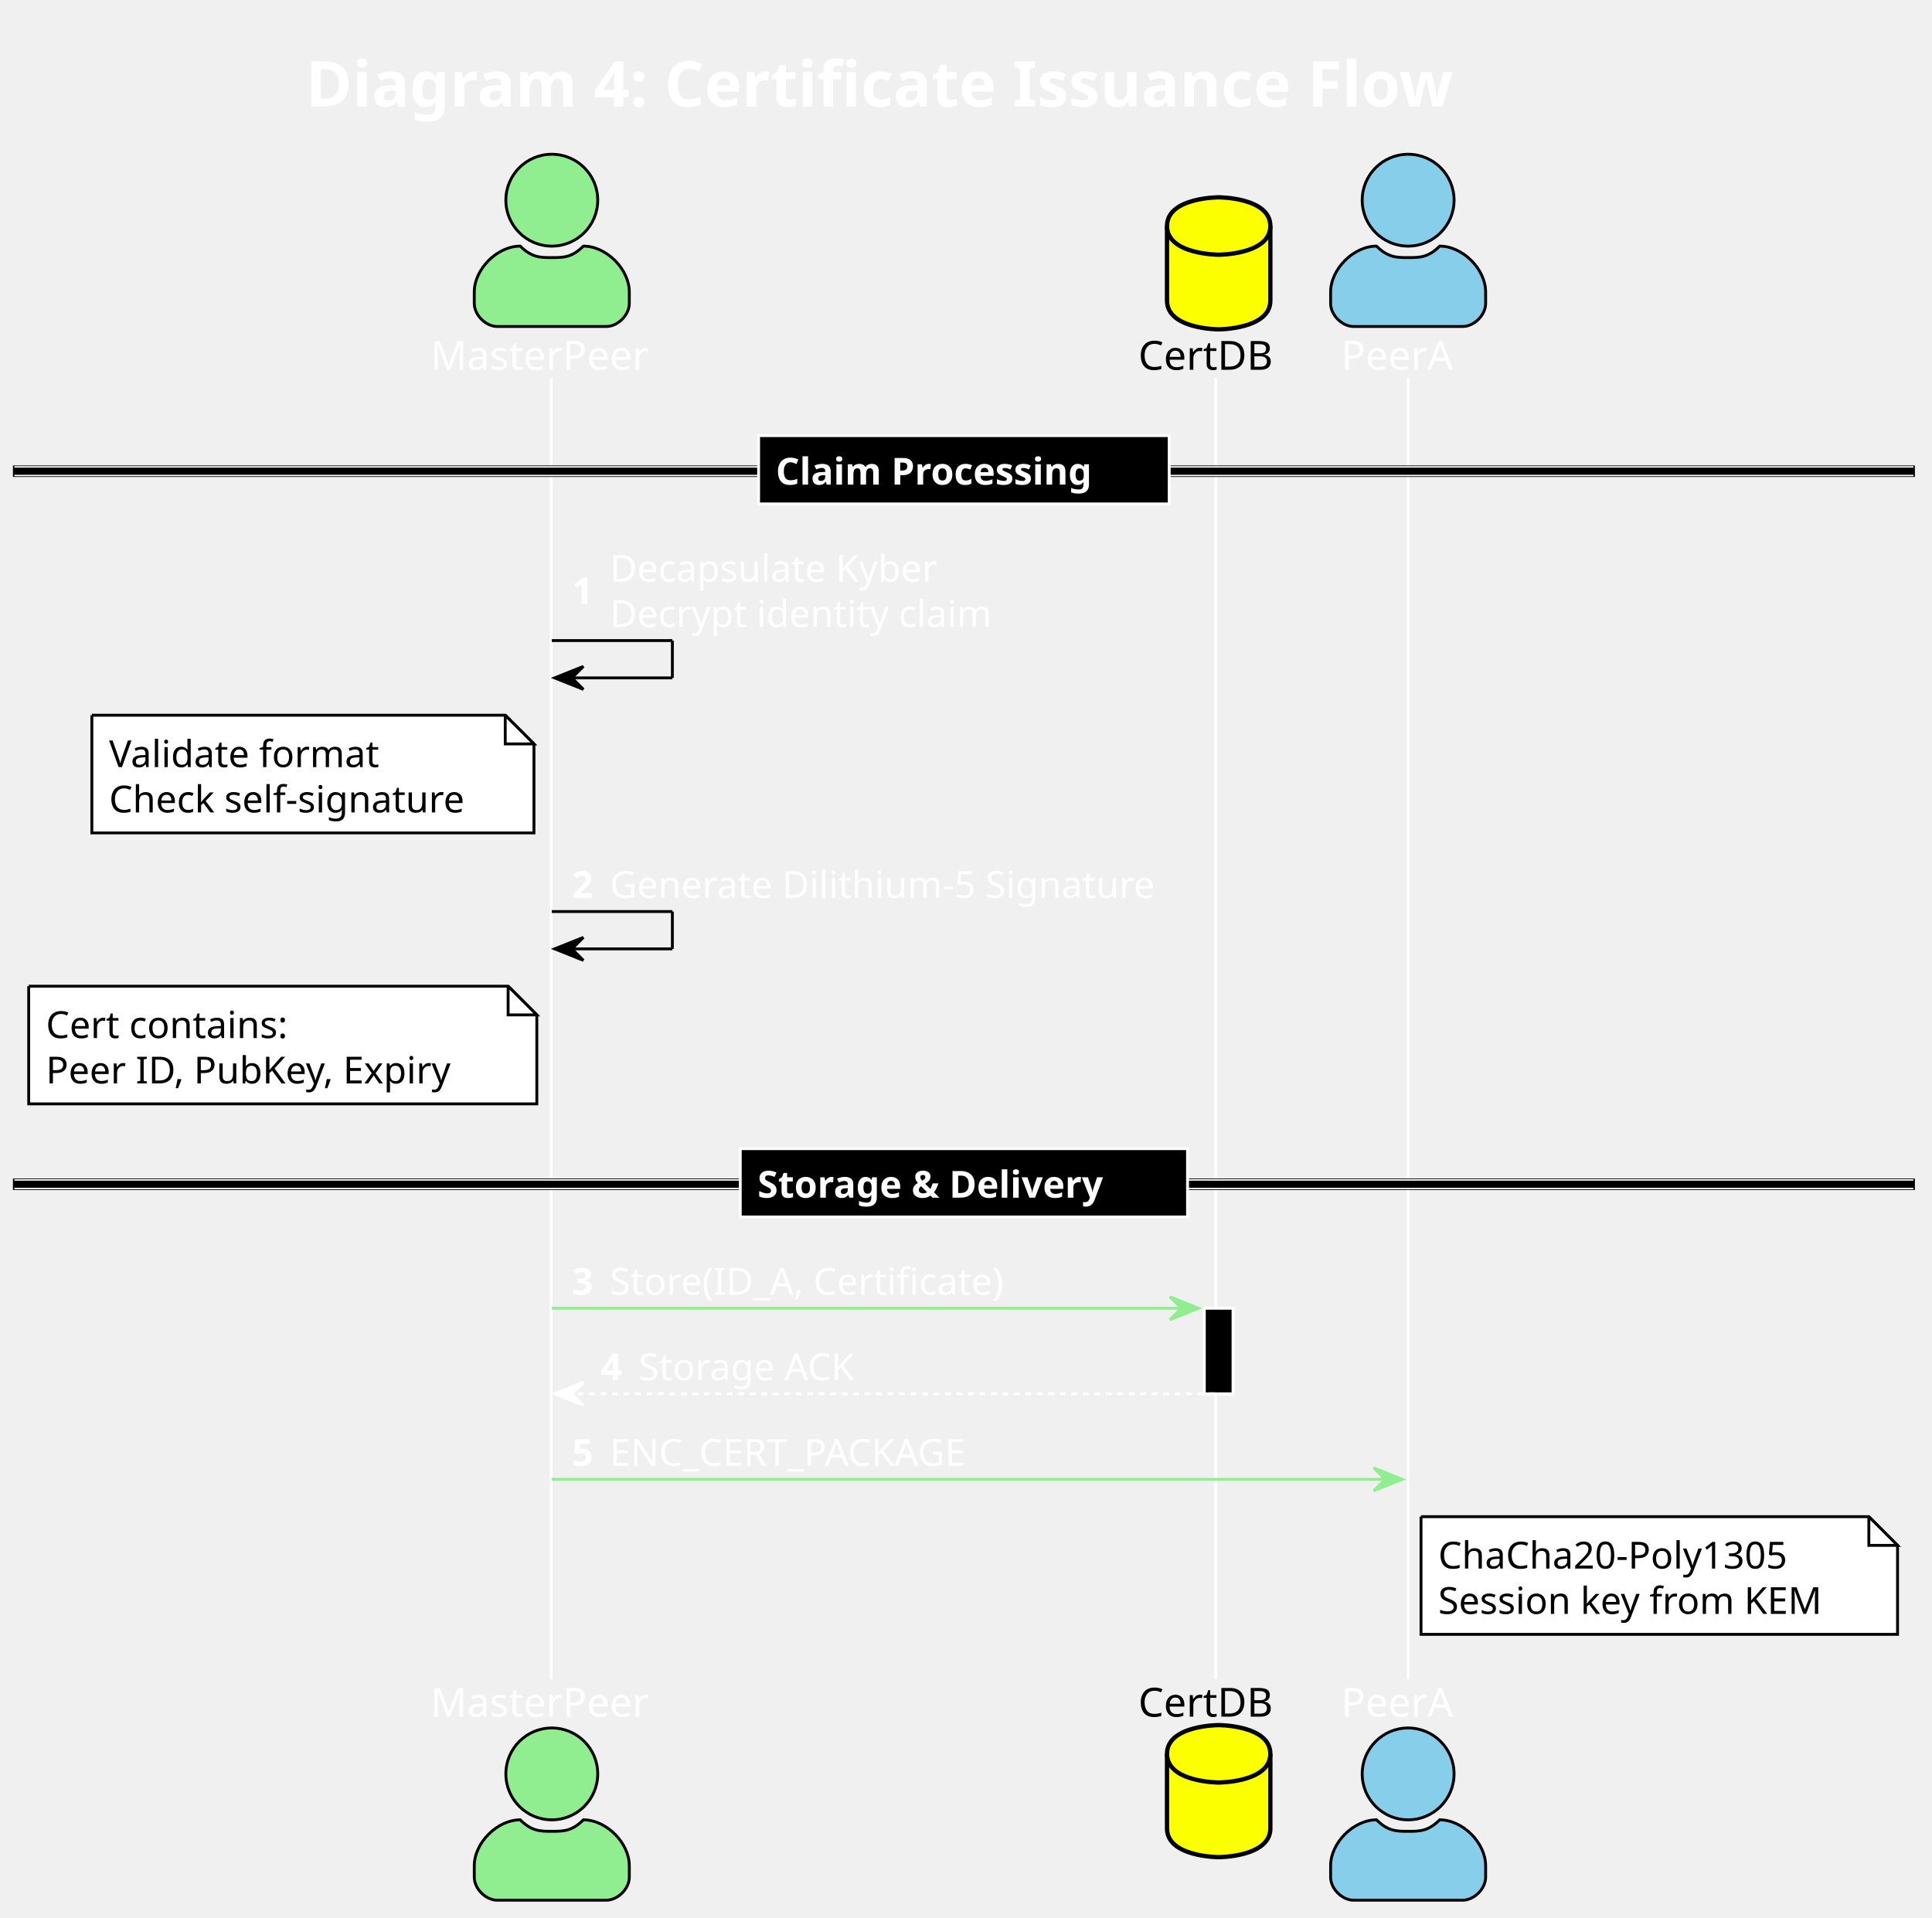
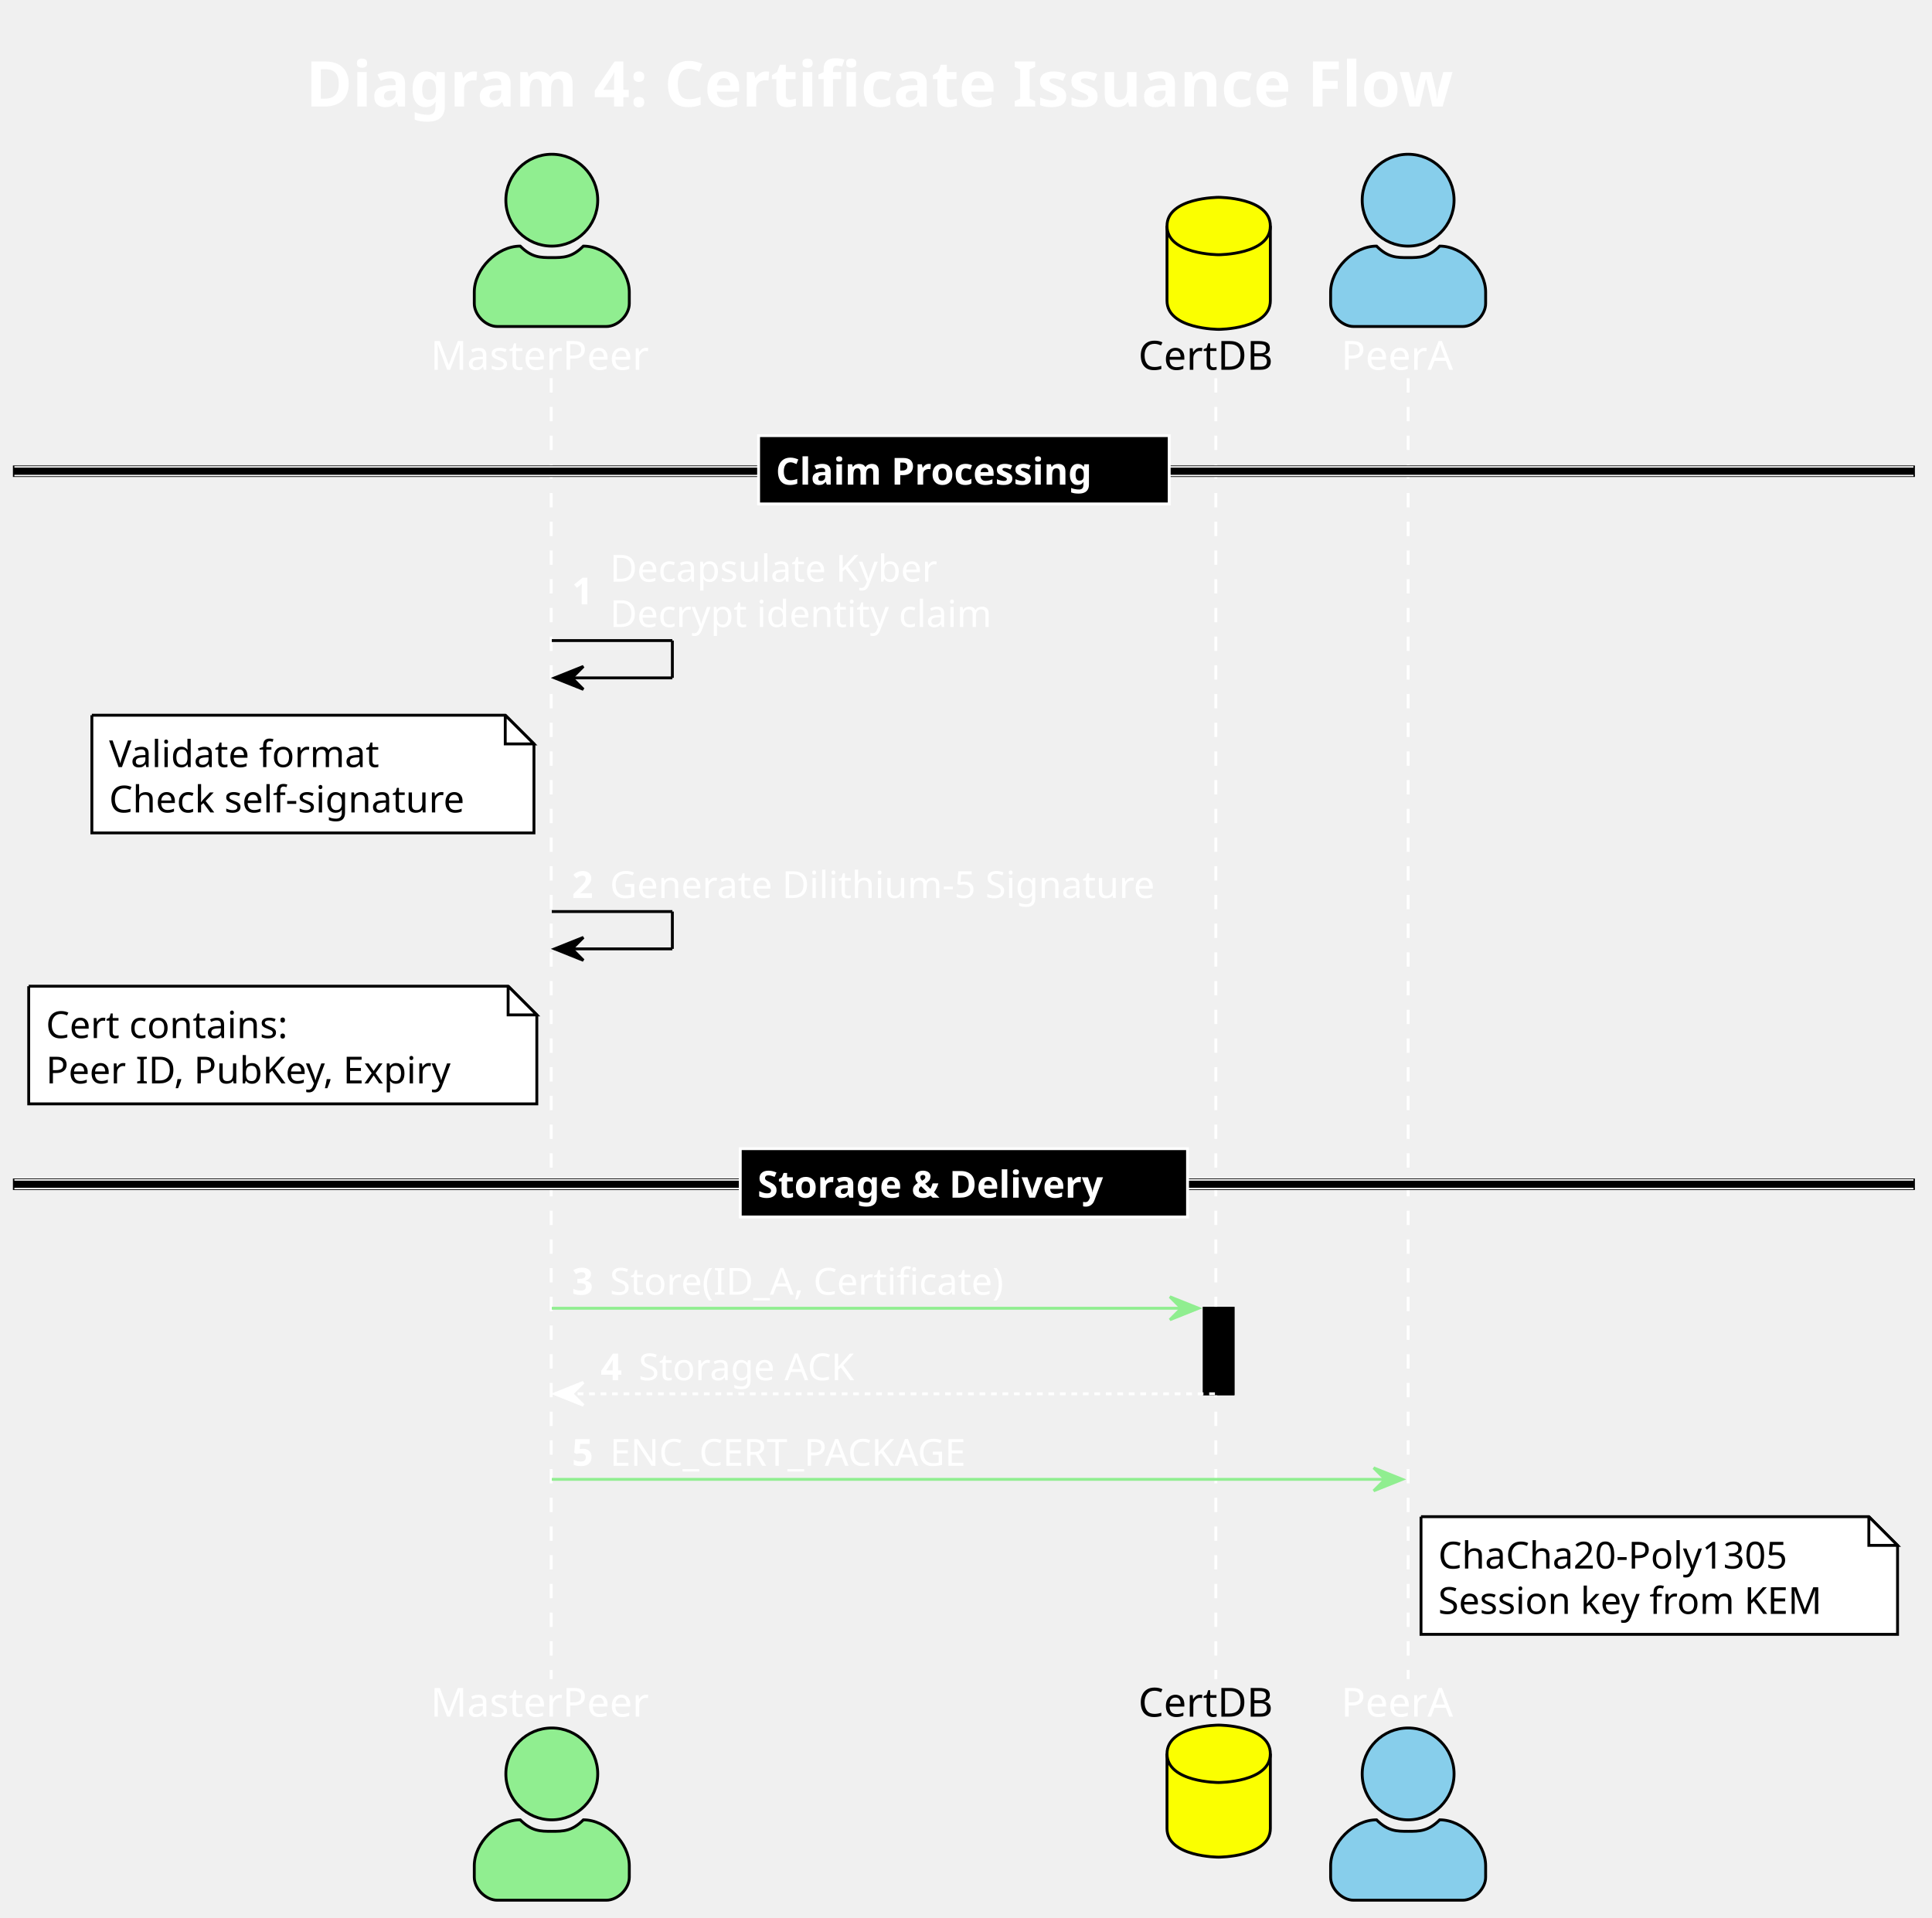
<svg xmlns="http://www.w3.org/2000/svg" contentStyleType="text/css" data-diagram-type="SEQUENCE" height="668px" preserveAspectRatio="none" style="width:673px;height:668px;background:#000000;" version="1.1" viewBox="0 0 673 668" width="673px" zoomAndPan="magnify">
  <defs />
  <g>
    <text fill="#FFFFFF" font-family="Verdana" font-size="22" font-weight="bold" lengthAdjust="spacing" textLength="457.617" x="106.461" y="37.118">Diagram 4: Certificate Issuance Flow</text>
    <g>
-       <rect fill="#000000" height="29.799" style="stroke:#FFFFFF;stroke-width:1;" width="10" x="419.518" y="455.745" />
+       <rect fill="#000000" height="29.799" style="stroke:#000000;stroke-width:1;" width="10" x="419.518" y="455.745" />
    </g>
    <g>
      <rect fill="#000000" fill-opacity="0" height="453.19" width="8" x="188.214" y="131.752" />
-       <line style="stroke:#FFFFFF;stroke-width:1;" x1="192" x2="192" y1="131.752" y2="584.942" />
+       <line style="stroke:#FFFFFF;stroke-width:1;stroke-dasharray:5,5;" x1="192" x2="192" y1="131.752" y2="584.942" />
    </g>
    <g>
      <rect fill="#000000" fill-opacity="0" height="453.19" width="8" x="420.518" y="131.752" />
-       <line style="stroke:#FFFFFF;stroke-width:1;" x1="423.522" x2="423.522" y1="131.752" y2="584.942" />
+       <line style="stroke:#FFFFFF;stroke-width:1;stroke-dasharray:5,5;" x1="423.522" x2="423.522" y1="131.752" y2="584.942" />
    </g>
    <g>
      <rect fill="#000000" fill-opacity="0" height="453.19" width="8" x="486.513" y="131.752" />
-       <line style="stroke:#FFFFFF;stroke-width:1;" x1="490.513" x2="490.513" y1="131.752" y2="584.942" />
+       <line style="stroke:#FFFFFF;stroke-width:1;stroke-dasharray:5,5;" x1="490.513" x2="490.513" y1="131.752" y2="584.942" />
    </g>
    <g class="participant participant-head" data-participant="MP">
      <text fill="#FFFFFF" font-family="Verdana" font-size="14" lengthAdjust="spacing" textLength="78.429" x="150" y="128.812">MasterPeer</text>
      <ellipse cx="192.214" cy="69.737" fill="#90EE90" rx="16" ry="16" style="stroke:#000000;stroke-width:1;" />
      <path d="M192.214,89.737 C196.214,89.737 199.214,89.737 203.214,85.737 C211.214,85.737 219.214,93.737 219.214,101.737 L219.214,105.737 C219.214,109.737 215.214,113.737 211.214,113.737 L173.214,113.737 C169.214,113.737 165.214,109.737 165.214,105.737 L165.214,101.737 C165.214,93.737 173.214,85.737 181.214,85.737 C185.214,89.737 188.214,89.737 192.214,89.737" fill="#90EE90" style="stroke:#000000;stroke-width:1;" />
    </g>
    <g class="participant participant-tail" data-participant="MP">
      <text fill="#FFFFFF" font-family="Verdana" font-size="14" lengthAdjust="spacing" textLength="78.429" x="150" y="598.018">MasterPeer</text>
      <ellipse cx="192.214" cy="617.957" fill="#90EE90" rx="16" ry="16" style="stroke:#000000;stroke-width:1;" />
      <path d="M192.214,637.957 C196.214,637.957 199.214,637.957 203.214,633.957 C211.214,633.957 219.214,641.957 219.214,649.957 L219.214,653.957 C219.214,657.957 215.214,661.957 211.214,661.957 L173.214,661.957 C169.214,661.957 165.214,657.957 165.214,653.957 L165.214,649.957 C165.214,641.957 173.214,633.957 181.214,633.957 C185.214,637.957 188.214,637.957 192.214,637.957" fill="#90EE90" style="stroke:#000000;stroke-width:1;" />
    </g>
    <g class="participant participant-head" data-participant="DB">
      <text fill="#000000" font-family="Verdana" font-size="14" lengthAdjust="spacing" textLength="49.991" x="396.522" y="128.812">CertDB</text>
-       <path d="M406.518,78.737 C406.518,68.737 424.518,68.737 424.518,68.737 C424.518,68.737 442.518,68.737 442.518,78.737 L442.518,104.737 C442.518,114.737 424.518,114.737 424.518,114.737 C424.518,114.737 406.518,114.737 406.518,104.737 L406.518,78.737" fill="#FBFF00" style="stroke:#000000;stroke-width:1.5;" />
-       <path d="M406.518,78.737 C406.518,88.737 424.518,88.737 424.518,88.737 C424.518,88.737 442.518,88.737 442.518,78.737" fill="none" style="stroke:#000000;stroke-width:1.5;" />
+       <path d="M406.518,78.737 C406.518,68.737 424.518,68.737 424.518,68.737 C424.518,68.737 442.518,68.737 442.518,78.737 L442.518,104.737 C442.518,114.737 424.518,114.737 424.518,114.737 C424.518,114.737 406.518,114.737 406.518,104.737 L406.518,78.737" fill="#FBFF00" style="stroke:#000000;stroke-width:1;" />
+       <path d="M406.518,78.737 C406.518,88.737 424.518,88.737 424.518,88.737 C424.518,88.737 442.518,88.737 442.518,78.737" fill="none" style="stroke:#000000;stroke-width:1;" />
    </g>
    <g class="participant participant-tail" data-participant="DB">
      <text fill="#000000" font-family="Verdana" font-size="14" lengthAdjust="spacing" textLength="49.991" x="396.522" y="598.018">CertDB</text>
-       <path d="M406.518,610.957 C406.518,600.957 424.518,600.957 424.518,600.957 C424.518,600.957 442.518,600.957 442.518,610.957 L442.518,636.957 C442.518,646.957 424.518,646.957 424.518,646.957 C424.518,646.957 406.518,646.957 406.518,636.957 L406.518,610.957" fill="#FBFF00" style="stroke:#000000;stroke-width:1.5;" />
-       <path d="M406.518,610.957 C406.518,620.957 424.518,620.957 424.518,620.957 C424.518,620.957 442.518,620.957 442.518,610.957" fill="none" style="stroke:#000000;stroke-width:1.5;" />
+       <path d="M406.518,610.957 C406.518,600.957 424.518,600.957 424.518,600.957 C424.518,600.957 442.518,600.957 442.518,610.957 L442.518,636.957 C442.518,646.957 424.518,646.957 424.518,646.957 C424.518,646.957 406.518,646.957 406.518,636.957 L406.518,610.957" fill="#FBFF00" style="stroke:#000000;stroke-width:1;" />
+       <path d="M406.518,610.957 C406.518,620.957 424.518,620.957 424.518,620.957 C424.518,620.957 442.518,620.957 442.518,610.957" fill="none" style="stroke:#000000;stroke-width:1;" />
    </g>
    <g class="participant participant-head" data-participant="PA">
      <text fill="#FFFFFF" font-family="Verdana" font-size="14" lengthAdjust="spacing" textLength="40.667" x="467.18" y="128.812">PeerA</text>
      <ellipse cx="490.513" cy="69.737" fill="#87CEEB" rx="16" ry="16" style="stroke:#000000;stroke-width:1;" />
      <path d="M490.513,89.737 C494.513,89.737 497.513,89.737 501.513,85.737 C509.513,85.737 517.513,93.737 517.513,101.737 L517.513,105.737 C517.513,109.737 513.513,113.737 509.513,113.737 L471.513,113.737 C467.513,113.737 463.513,109.737 463.513,105.737 L463.513,101.737 C463.513,93.737 471.513,85.737 479.513,85.737 C483.513,89.737 486.513,89.737 490.513,89.737" fill="#87CEEB" style="stroke:#000000;stroke-width:1;" />
    </g>
    <g class="participant participant-tail" data-participant="PA">
      <text fill="#FFFFFF" font-family="Verdana" font-size="14" lengthAdjust="spacing" textLength="40.667" x="467.18" y="598.018">PeerA</text>
      <ellipse cx="490.513" cy="617.957" fill="#87CEEB" rx="16" ry="16" style="stroke:#000000;stroke-width:1;" />
      <path d="M490.513,637.957 C494.513,637.957 497.513,637.957 501.513,633.957 C509.513,633.957 517.513,641.957 517.513,649.957 L517.513,653.957 C517.513,657.957 513.513,661.957 509.513,661.957 L471.513,661.957 C467.513,661.957 463.513,657.957 463.513,653.957 L463.513,649.957 C463.513,641.957 471.513,633.957 479.513,633.957 C483.513,637.957 486.513,637.957 490.513,637.957" fill="#87CEEB" style="stroke:#000000;stroke-width:1;" />
    </g>
    <g>
-       <rect fill="#000000" height="29.799" style="stroke:#FFFFFF;stroke-width:1;" width="10" x="419.518" y="455.745" />
+       <rect fill="#000000" height="29.799" style="stroke:#000000;stroke-width:1;" width="10" x="419.518" y="455.745" />
    </g>
    <rect fill="#000000" height="3" style="stroke:#000000;stroke-width:1;" width="661.539" x="5" y="162.652" />
    <line style="stroke:#FFFFFF;stroke-width:0.5;" x1="5" x2="666.539" y1="162.652" y2="162.652" />
    <line style="stroke:#FFFFFF;stroke-width:0.5;" x1="5" x2="666.539" y1="165.652" y2="165.652" />
    <rect fill="#000000" height="23.799" style="stroke:#FFFFFF;stroke-width:1;" width="143.035" x="264.252" y="151.752" />
    <text fill="#FFFFFF" font-family="Verdana" font-size="13" font-weight="bold" lengthAdjust="spacing" textLength="124.592" x="270.252" y="168.822">Claim Processing</text>
    <g class="message" data-participant-1="MP" data-participant-2="MP">
      <line style="stroke:#000000;stroke-width:1;" x1="192.214" x2="234.214" y1="223.15" y2="223.15" />
      <line style="stroke:#000000;stroke-width:1;" x1="234.214" x2="234.214" y1="223.15" y2="236.15" />
      <line style="stroke:#000000;stroke-width:1;" x1="193.214" x2="234.214" y1="236.15" y2="236.15" />
      <polygon fill="#000000" points="203.214,232.15,193.214,236.15,203.214,240.15,199.214,236.15" style="stroke:#000000;stroke-width:1;" />
      <text fill="#FFFFFF" font-family="Verdana" font-size="13" font-weight="bold" lengthAdjust="spacing" textLength="9.242" x="199.214" y="210.521">1</text>
      <text fill="#FFFFFF" font-family="Verdana" font-size="13" lengthAdjust="spacing" textLength="122.345" x="212.457" y="202.621">Decapsulate Kyber</text>
      <text fill="#FFFFFF" font-family="Verdana" font-size="13" lengthAdjust="spacing" textLength="143.641" x="212.457" y="218.42">Decrypt identity claim</text>
    </g>
    <path d="M32,249.15 L32,290.15 L186,290.15 L186,259.15 L176,249.15 L32,249.15" fill="#FFFFFF" style="stroke:#000000;stroke-width:1;" />
    <path d="M176,249.15 L176,259.15 L186,259.15 L176,249.15" fill="#FFFFFF" style="stroke:#000000;stroke-width:1;" />
    <text fill="#000000" font-family="Verdana" font-size="13" lengthAdjust="spacing" textLength="100.756" x="38" y="267.22">Validate format</text>
    <text fill="#000000" font-family="Verdana" font-size="13" lengthAdjust="spacing" textLength="133.758" x="38" y="283.019">Check self-signature</text>
    <g class="message" data-participant-1="MP" data-participant-2="MP">
      <line style="stroke:#000000;stroke-width:1;" x1="192.214" x2="234.214" y1="317.548" y2="317.548" />
      <line style="stroke:#000000;stroke-width:1;" x1="234.214" x2="234.214" y1="317.548" y2="330.548" />
      <line style="stroke:#000000;stroke-width:1;" x1="193.214" x2="234.214" y1="330.548" y2="330.548" />
      <polygon fill="#000000" points="203.214,326.548,193.214,330.548,203.214,334.548,199.214,330.548" style="stroke:#000000;stroke-width:1;" />
      <text fill="#FFFFFF" font-family="Verdana" font-size="13" font-weight="bold" lengthAdjust="spacing" textLength="9.242" x="199.214" y="312.818">2</text>
      <text fill="#FFFFFF" font-family="Verdana" font-size="13" lengthAdjust="spacing" textLength="205.061" x="212.457" y="312.818">Generate Dilithium-5 Signature</text>
    </g>
    <path d="M10,343.548 L10,384.548 L187,384.548 L187,353.548 L177,343.548 L10,343.548" fill="#FFFFFF" style="stroke:#000000;stroke-width:1;" />
    <path d="M177,343.548 L177,353.548 L187,353.548 L177,343.548" fill="#FFFFFF" style="stroke:#000000;stroke-width:1;" />
    <text fill="#000000" font-family="Verdana" font-size="13" lengthAdjust="spacing" textLength="92.352" x="16" y="361.618">Cert contains:</text>
    <text fill="#000000" font-family="Verdana" font-size="13" lengthAdjust="spacing" textLength="156.965" x="16" y="377.417">Peer ID, PubKey, Expiry</text>
    <rect fill="#000000" height="3" style="stroke:#000000;stroke-width:1;" width="661.539" x="5" y="411.046" />
    <line style="stroke:#FFFFFF;stroke-width:0.5;" x1="5" x2="666.539" y1="411.046" y2="411.046" />
    <line style="stroke:#FFFFFF;stroke-width:0.5;" x1="5" x2="666.539" y1="414.046" y2="414.046" />
    <rect fill="#000000" height="23.799" style="stroke:#FFFFFF;stroke-width:1;" width="155.807" x="257.866" y="400.147" />
    <text fill="#FFFFFF" font-family="Verdana" font-size="13" font-weight="bold" lengthAdjust="spacing" textLength="137.363" x="263.866" y="417.216">Storage &amp; Delivery</text>
    <g class="message" data-participant-1="MP" data-participant-2="DB">
      <polygon fill="#90EE90" points="407.518,451.745,417.518,455.745,407.518,459.745,411.518,455.745" style="stroke:#90EE90;stroke-width:1;" />
      <line style="stroke:#90EE90;stroke-width:1;" x1="192.214" x2="413.518" y1="455.745" y2="455.745" />
      <text fill="#FFFFFF" font-family="Verdana" font-size="13" font-weight="bold" lengthAdjust="spacing" textLength="9.242" x="199.214" y="451.016">3</text>
      <text fill="#FFFFFF" font-family="Verdana" font-size="13" lengthAdjust="spacing" textLength="155.581" x="212.457" y="451.016">Store(ID_A, Certificate)</text>
    </g>
    <g class="message" data-participant-1="DB" data-participant-2="MP">
      <polygon fill="#FFFFFF" points="203.214,481.544,193.214,485.544,203.214,489.544,199.214,485.544" style="stroke:#FFFFFF;stroke-width:1;" />
-       <line style="stroke:#FFFFFF;stroke-width:1;stroke-dasharray:2.0,2.0;" x1="197.214" x2="423.518" y1="485.544" y2="485.544" />
+       <line style="stroke:#FFFFFF;stroke-width:1;stroke-dasharray:2,2;" x1="197.214" x2="423.518" y1="485.544" y2="485.544" />
      <text fill="#FFFFFF" font-family="Verdana" font-size="13" font-weight="bold" lengthAdjust="spacing" textLength="9.242" x="209.214" y="480.815">4</text>
      <text fill="#FFFFFF" font-family="Verdana" font-size="13" lengthAdjust="spacing" textLength="82.64" x="222.457" y="480.815">Storage ACK</text>
    </g>
    <g class="message" data-participant-1="MP" data-participant-2="PA">
      <polygon fill="#90EE90" points="478.513,511.344,488.513,515.344,478.513,519.344,482.513,515.344" style="stroke:#90EE90;stroke-width:1;" />
      <line style="stroke:#90EE90;stroke-width:1;" x1="192.214" x2="484.513" y1="515.344" y2="515.344" />
      <text fill="#FFFFFF" font-family="Verdana" font-size="13" font-weight="bold" lengthAdjust="spacing" textLength="9.242" x="199.214" y="510.614">5</text>
      <text fill="#FFFFFF" font-family="Verdana" font-size="13" lengthAdjust="spacing" textLength="139.896" x="212.457" y="510.614">ENC_CERT_PACKAGE</text>
    </g>
    <path d="M495,528.344 L495,569.344 L661,569.344 L661,538.344 L651,528.344 L495,528.344" fill="#FFFFFF" style="stroke:#000000;stroke-width:1;" />
    <path d="M651,528.344 L651,538.344 L661,538.344 L651,528.344" fill="#FFFFFF" style="stroke:#000000;stroke-width:1;" />
    <text fill="#000000" font-family="Verdana" font-size="13" lengthAdjust="spacing" textLength="132.704" x="501" y="546.414">ChaCha20-Poly1305</text>
    <text fill="#000000" font-family="Verdana" font-size="13" lengthAdjust="spacing" textLength="145.539" x="501" y="562.213">Session key from KEM</text>
  </g>
</svg>
